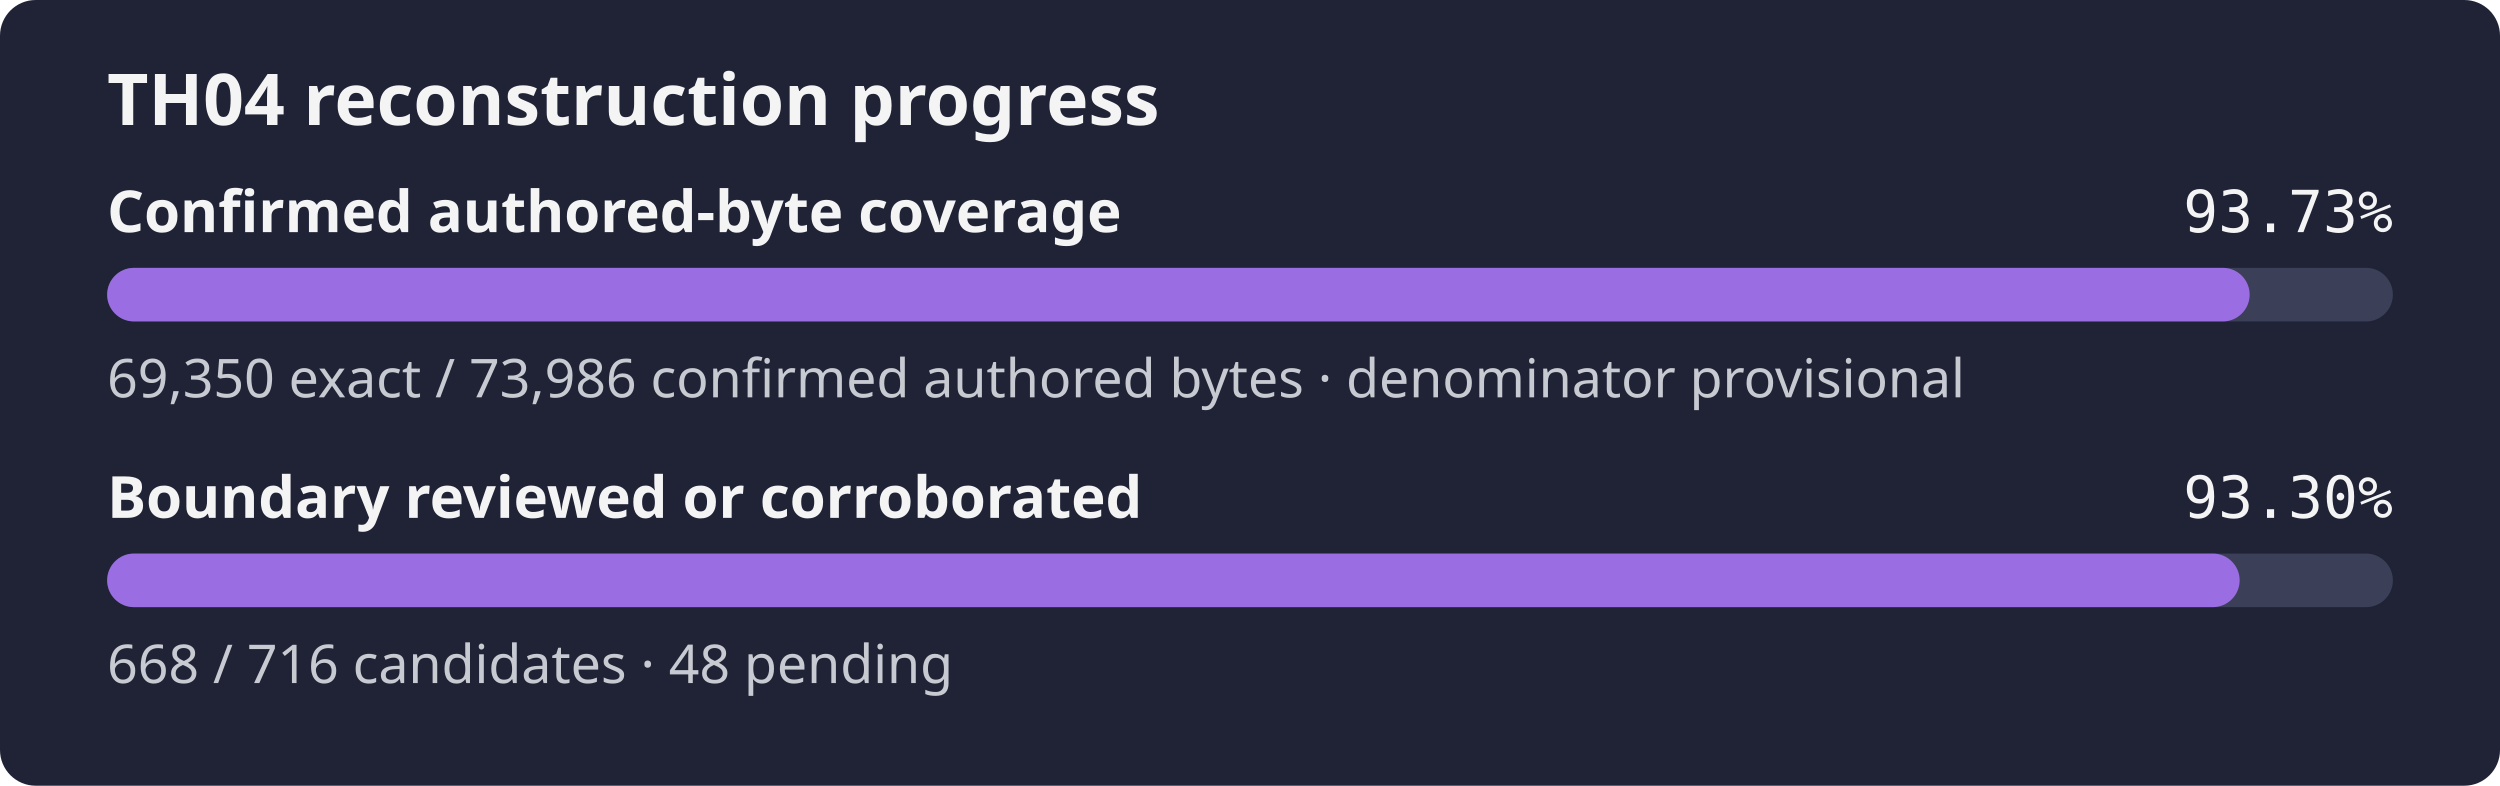
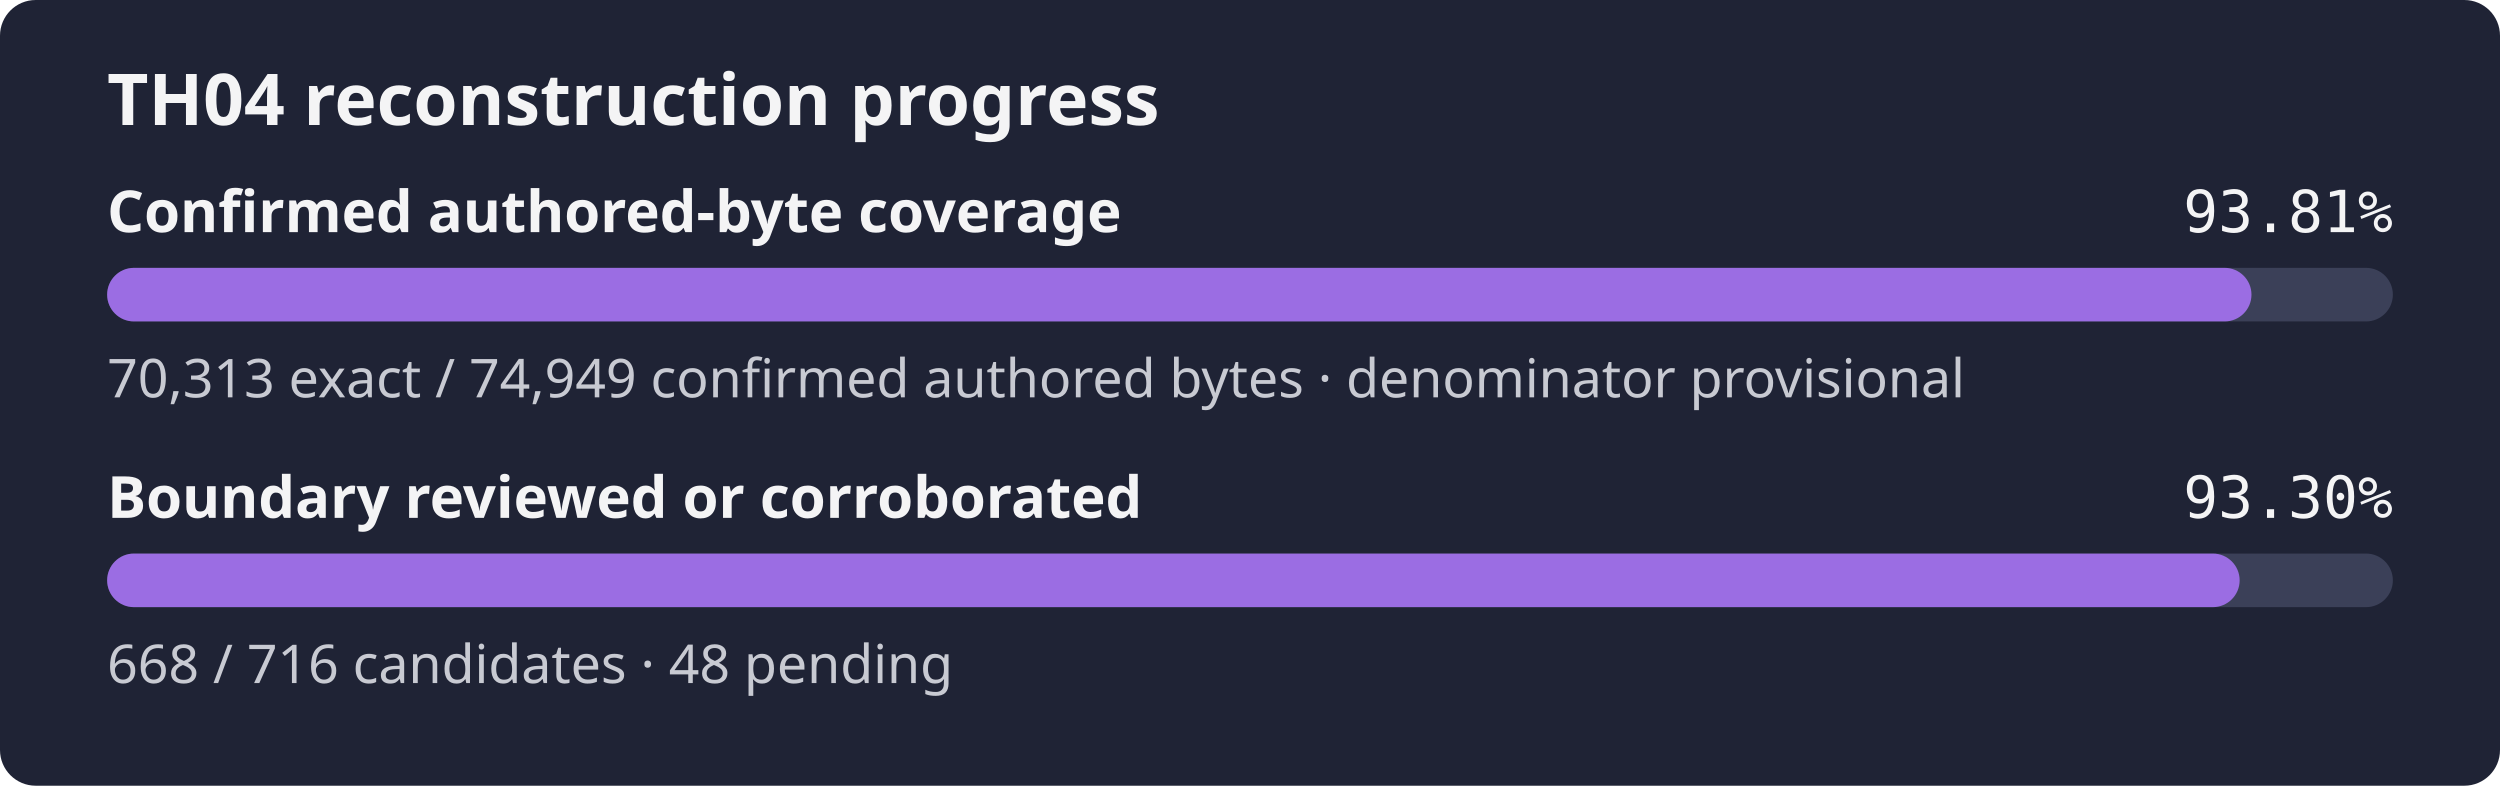
- <svg xmlns="http://www.w3.org/2000/svg" width="560" height="176" role="img" aria-label="TH04 reconstruction progress: 93.73% of the confirmed authored-byte set is exact, boundary reviewed or corroborated 93.30%">
+ <svg xmlns="http://www.w3.org/2000/svg" width="560" height="176" role="img" aria-label="TH04 reconstruction progress: 93.81% of the confirmed authored-byte set is exact, boundary reviewed or corroborated 93.30%">
  <rect width="560" height="176" rx="8" fill="#1f2335" />
  <text x="24" y="28" fill="#f4f4f5" font-family="sans-serif" font-size="16" font-weight="600">TH04 reconstruction progress</text>
  <text x="24" y="52" fill="#f4f4f5" font-family="sans-serif" font-size="13" font-weight="600">Confirmed authored-byte coverage</text>
-   <text x="536" y="52" fill="#f4f4f5" text-anchor="end" font-family="monospace" font-size="13">93.73%</text>
+   <text x="536" y="52" fill="#f4f4f5" text-anchor="end" font-family="monospace" font-size="13">93.81%</text>
  <rect x="24" y="60" width="512" height="12" rx="6" fill="#3b4058" />
-   <rect x="24" y="60" width="479.92" height="12" rx="6" fill="#9b6de3" />
-   <text x="24" y="89" fill="#c8cad2" font-family="sans-serif" font-size="12">69,350 exact / 73,986 confirmed authored bytes · denominator provisional</text>
+   <rect x="24" y="60" width="480.33" height="12" rx="6" fill="#9b6de3" />
+   <text x="24" y="89" fill="#c8cad2" font-family="sans-serif" font-size="12">70,313 exact / 74,949 confirmed authored bytes · denominator provisional</text>
  <text x="24" y="116" fill="#f4f4f5" font-family="sans-serif" font-size="13" font-weight="600">Boundary reviewed or corroborated</text>
  <text x="536" y="116" fill="#f4f4f5" text-anchor="end" font-family="monospace" font-size="13">93.30%</text>
  <rect x="24" y="124" width="512" height="12" rx="6" fill="#3b4058" />
  <rect x="24" y="124" width="477.68" height="12" rx="6" fill="#9b6de3" />
  <text x="24" y="153" fill="#c8cad2" font-family="sans-serif" font-size="12">668 / 716 candidates · 48 pending</text>
</svg>
